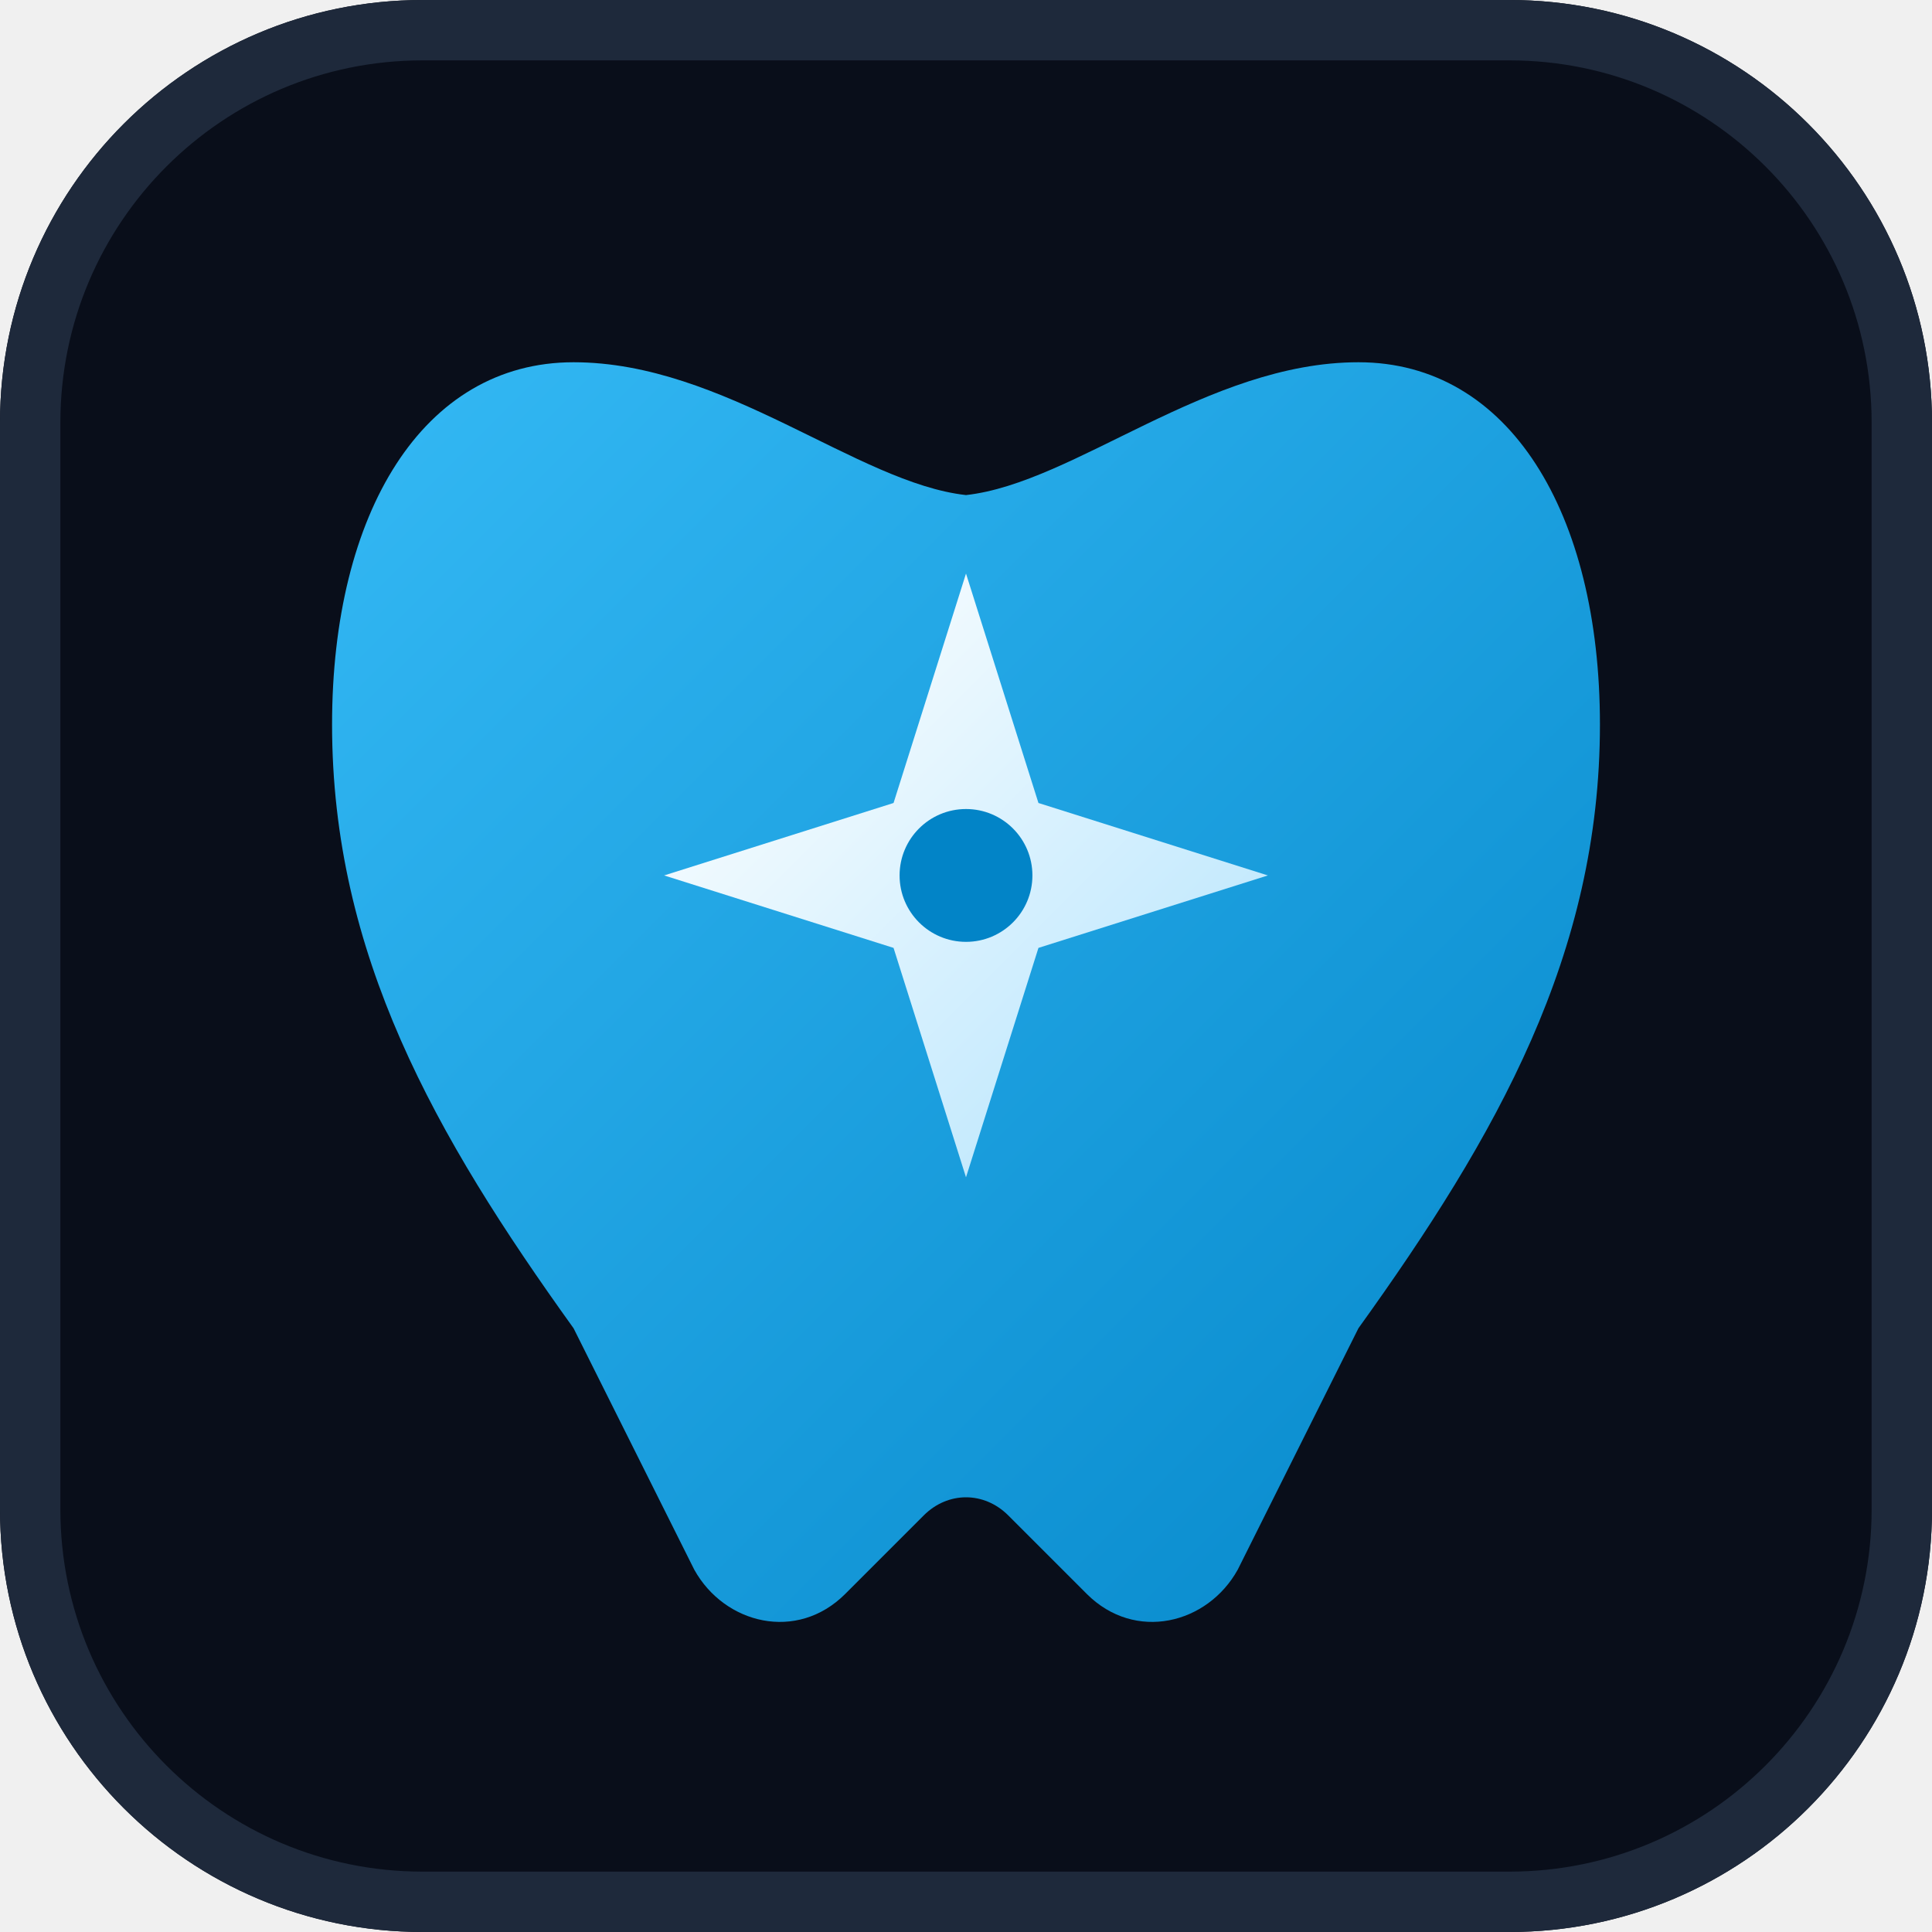
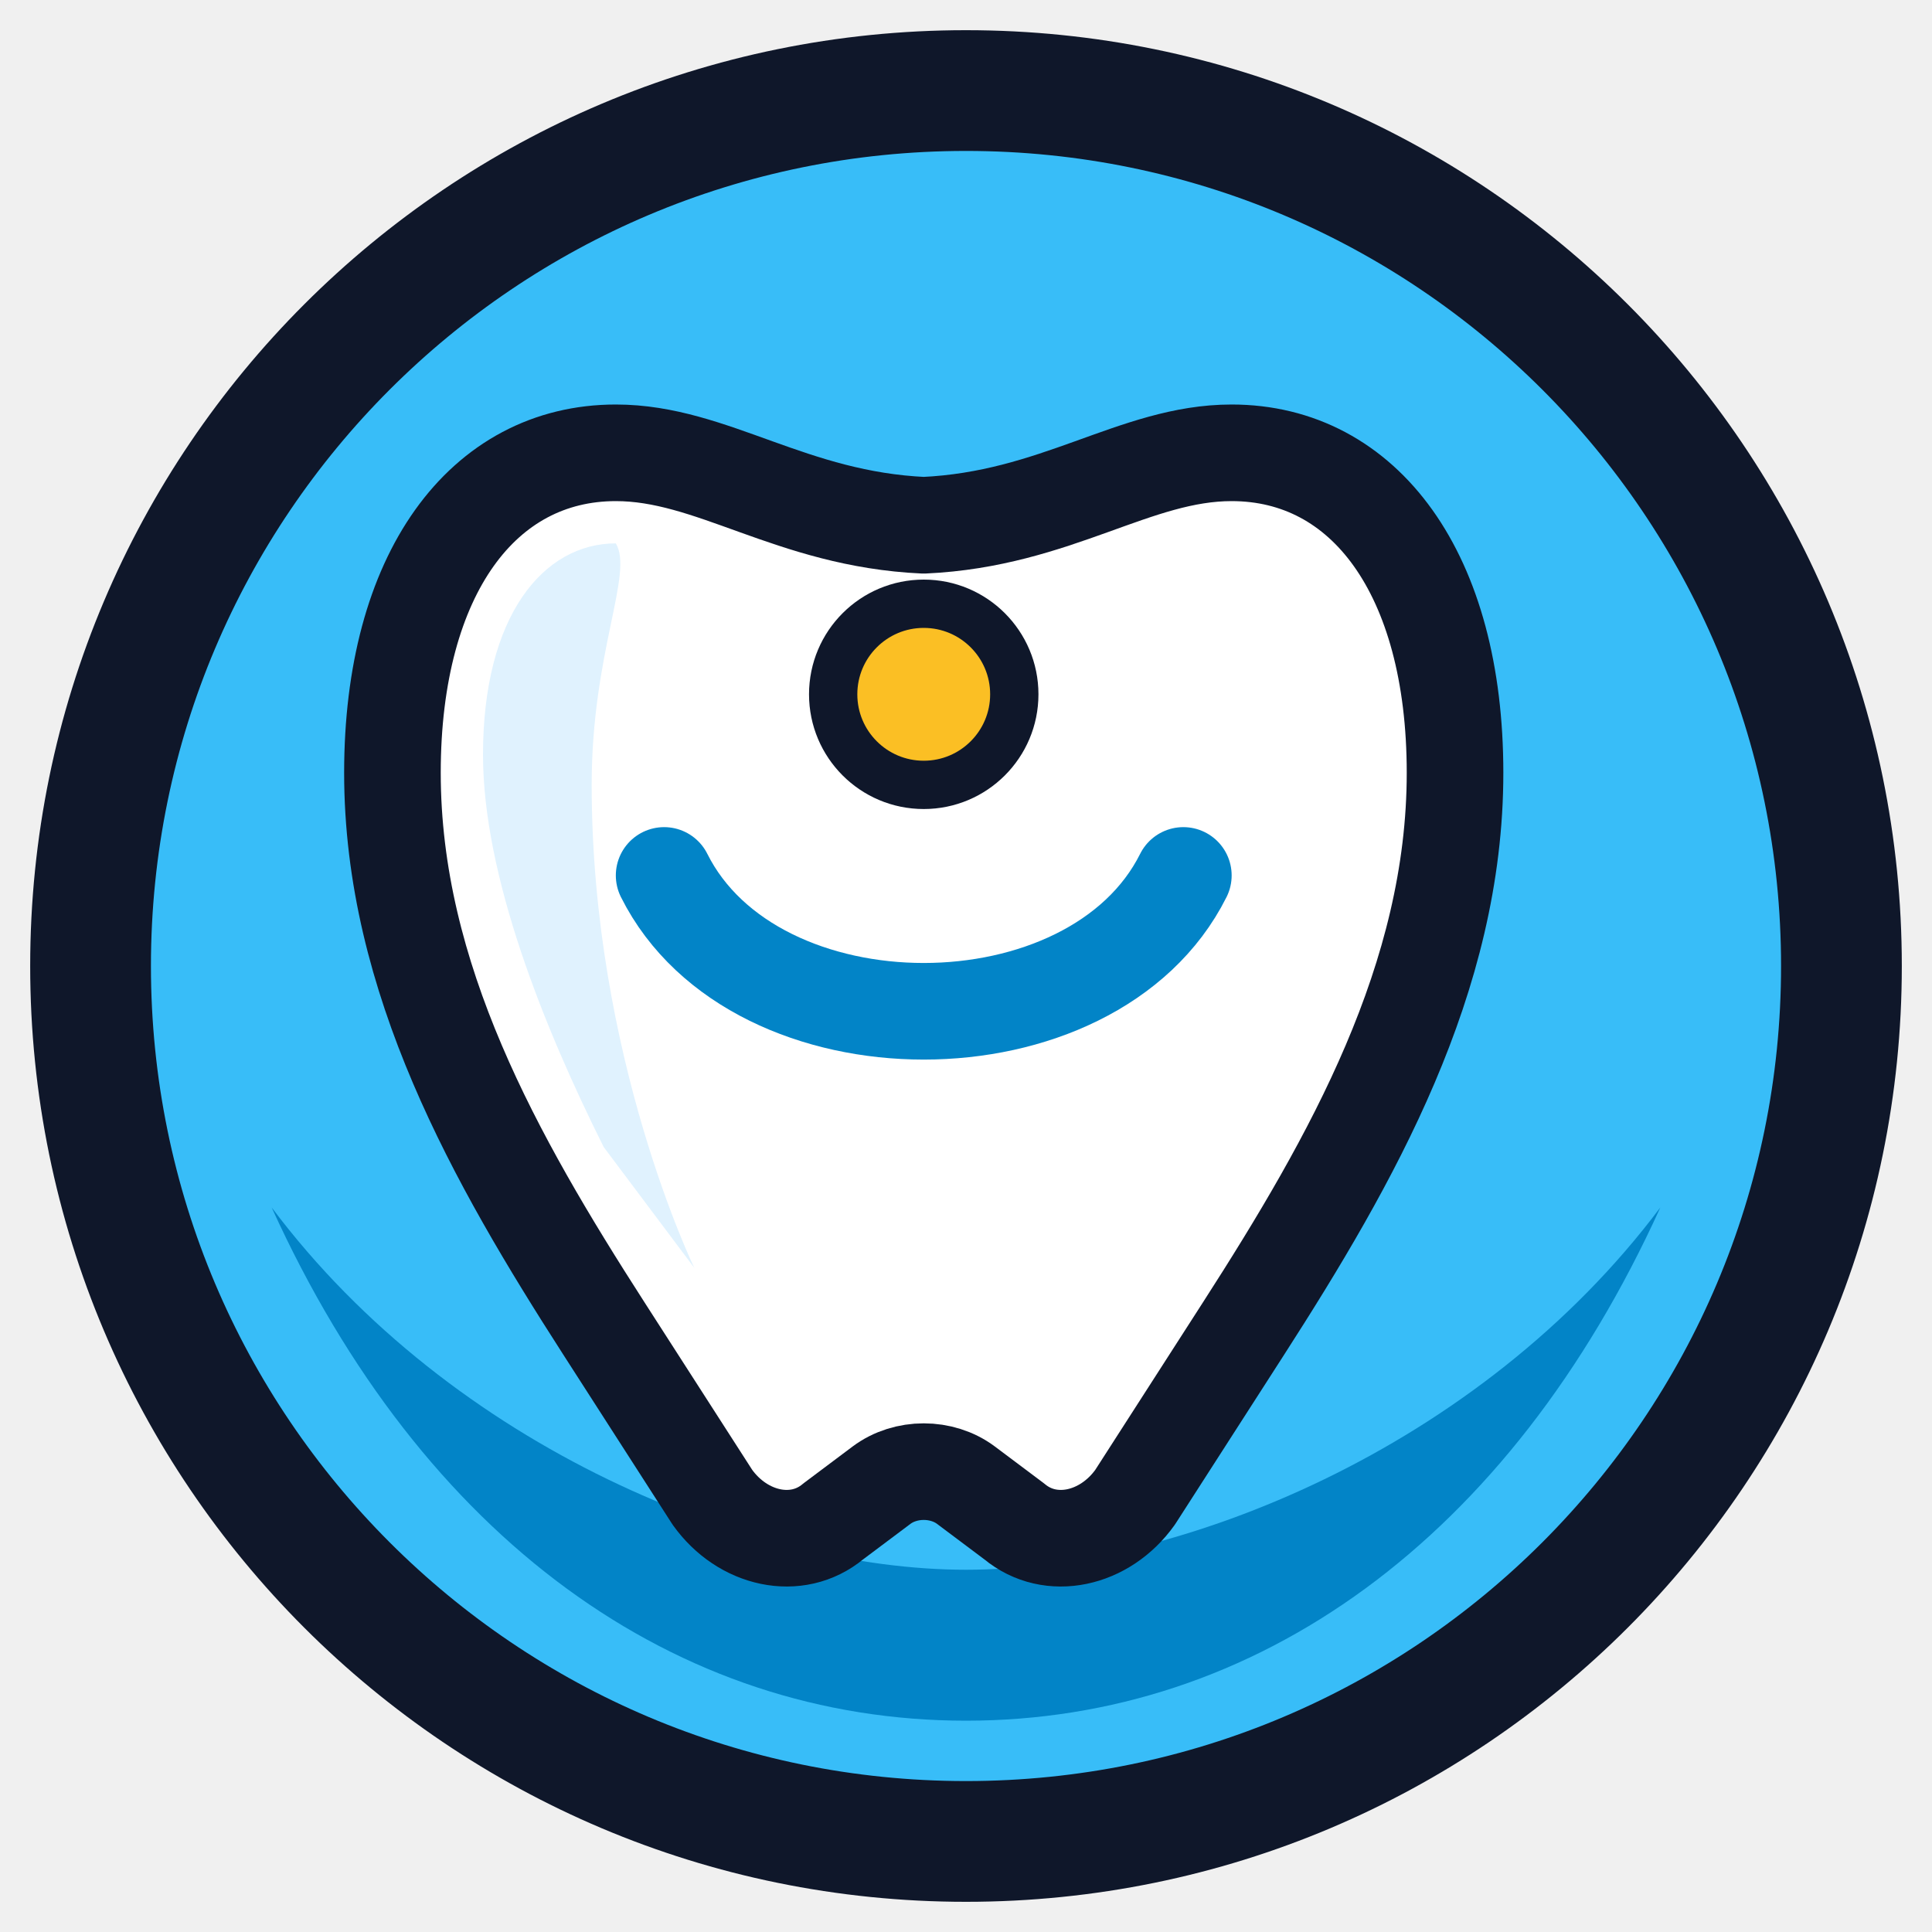
<svg xmlns="http://www.w3.org/2000/svg" viewBox="0 0 32 32" width="32" height="32" fill="none">
-   <rect width="32" height="32" rx="7" fill="#090E1A" />
-   <rect x="0.5" y="0.5" width="31" height="31" rx="6.5" stroke="#1E293B" stroke-width="1" />
-   <defs>
-     <linearGradient id="favGrad" x1="4" y1="4" x2="28" y2="28" gradientUnits="userSpaceOnUse">
-       <stop offset="0%" stop-color="#38BDF8" />
-       <stop offset="100%" stop-color="#0284C7" />
-     </linearGradient>
-     <linearGradient id="favSpark" x1="12" y1="10" x2="20" y2="18" gradientUnits="userSpaceOnUse">
-       <stop offset="0%" stop-color="#FFFFFF" />
-       <stop offset="100%" stop-color="#BAE6FD" />
-     </linearGradient>
-   </defs>
-   <path d="M9.5 6C7 6 5.5 8.5 5.5 12C5.5 15.8 7.2 18.8 9.5 22L11.5 26C12 26.9 13.2 27.2 14 26.4L15.3 25.1C15.7 24.7 16.3 24.7 16.7 25.1L18 26.4C18.8 27.2 20 26.9 20.5 26L22.5 22C24.8 18.8 26.5 15.8 26.5 12C26.5 8.5 25 6 22.5 6C20 6 17.8 8 16 8.2C14.2 8 12 6 9.5 6Z" fill="url(#favGrad)" />
-   <path d="M16 9.5L17.2 13.3L21 14.5L17.2 15.7L16 19.5L14.8 15.7L11 14.5L14.8 13.3L16 9.5Z" fill="url(#favSpark)" />
-   <circle cx="16" cy="14.5" r="1.1" fill="#0284C7" />
+   <circle cx="16" cy="16" r="14.5" fill="#38BDF8" stroke="#0F172A" stroke-width="2" />
+   <path d="M4.5 20C7 25.5 11.2 28.5 16 28.5C20.8 28.5 25 25.5 27.5 20C24.5 24 19.5 26 16 26C12.5 26 7.5 24 4.5 20Z" fill="#0284C7" />
+   <path d="M10.2 7.5C8 7.5 6.5 9.5 6.5 12.8C6.5 16.2 8.2 19.2 10 22L11.8 24.8C12.3 25.5 13.2 25.7 13.8 25.2L14.6 24.6C15 24.3 15.6 24.3 16 24.6L16.8 25.2C17.4 25.7 18.3 25.5 18.8 24.8L20.6 22C22.4 19.2 24.1 16.2 24.1 12.8C24.1 9.5 22.6 7.5 20.4 7.5C18.8 7.5 17.5 8.6 15.3 8.7C13.1 8.6 11.8 7.5 10.2 7.5Z" fill="#FFFFFF" stroke="#0F172A" stroke-width="1.6" stroke-linejoin="round" />
+   <path d="M10.2 9C9 9 8 10.2 8 12.5C8 14.5 9 17 10 19L11.5 21C11.5 21 9.8 17.5 9.8 13C9.8 10.8 10.5 9.5 10.2 9Z" fill="#E0F2FE" />
+   <path d="M11 14.5C12.5 17.5 18.1 17.5 19.6 14.5" stroke="#0284C7" stroke-width="1.6" stroke-linecap="round" />
+   <circle cx="15.3" cy="11.5" r="1.5" fill="#FBBF24" stroke="#0F172A" stroke-width="0.8" />
</svg>
